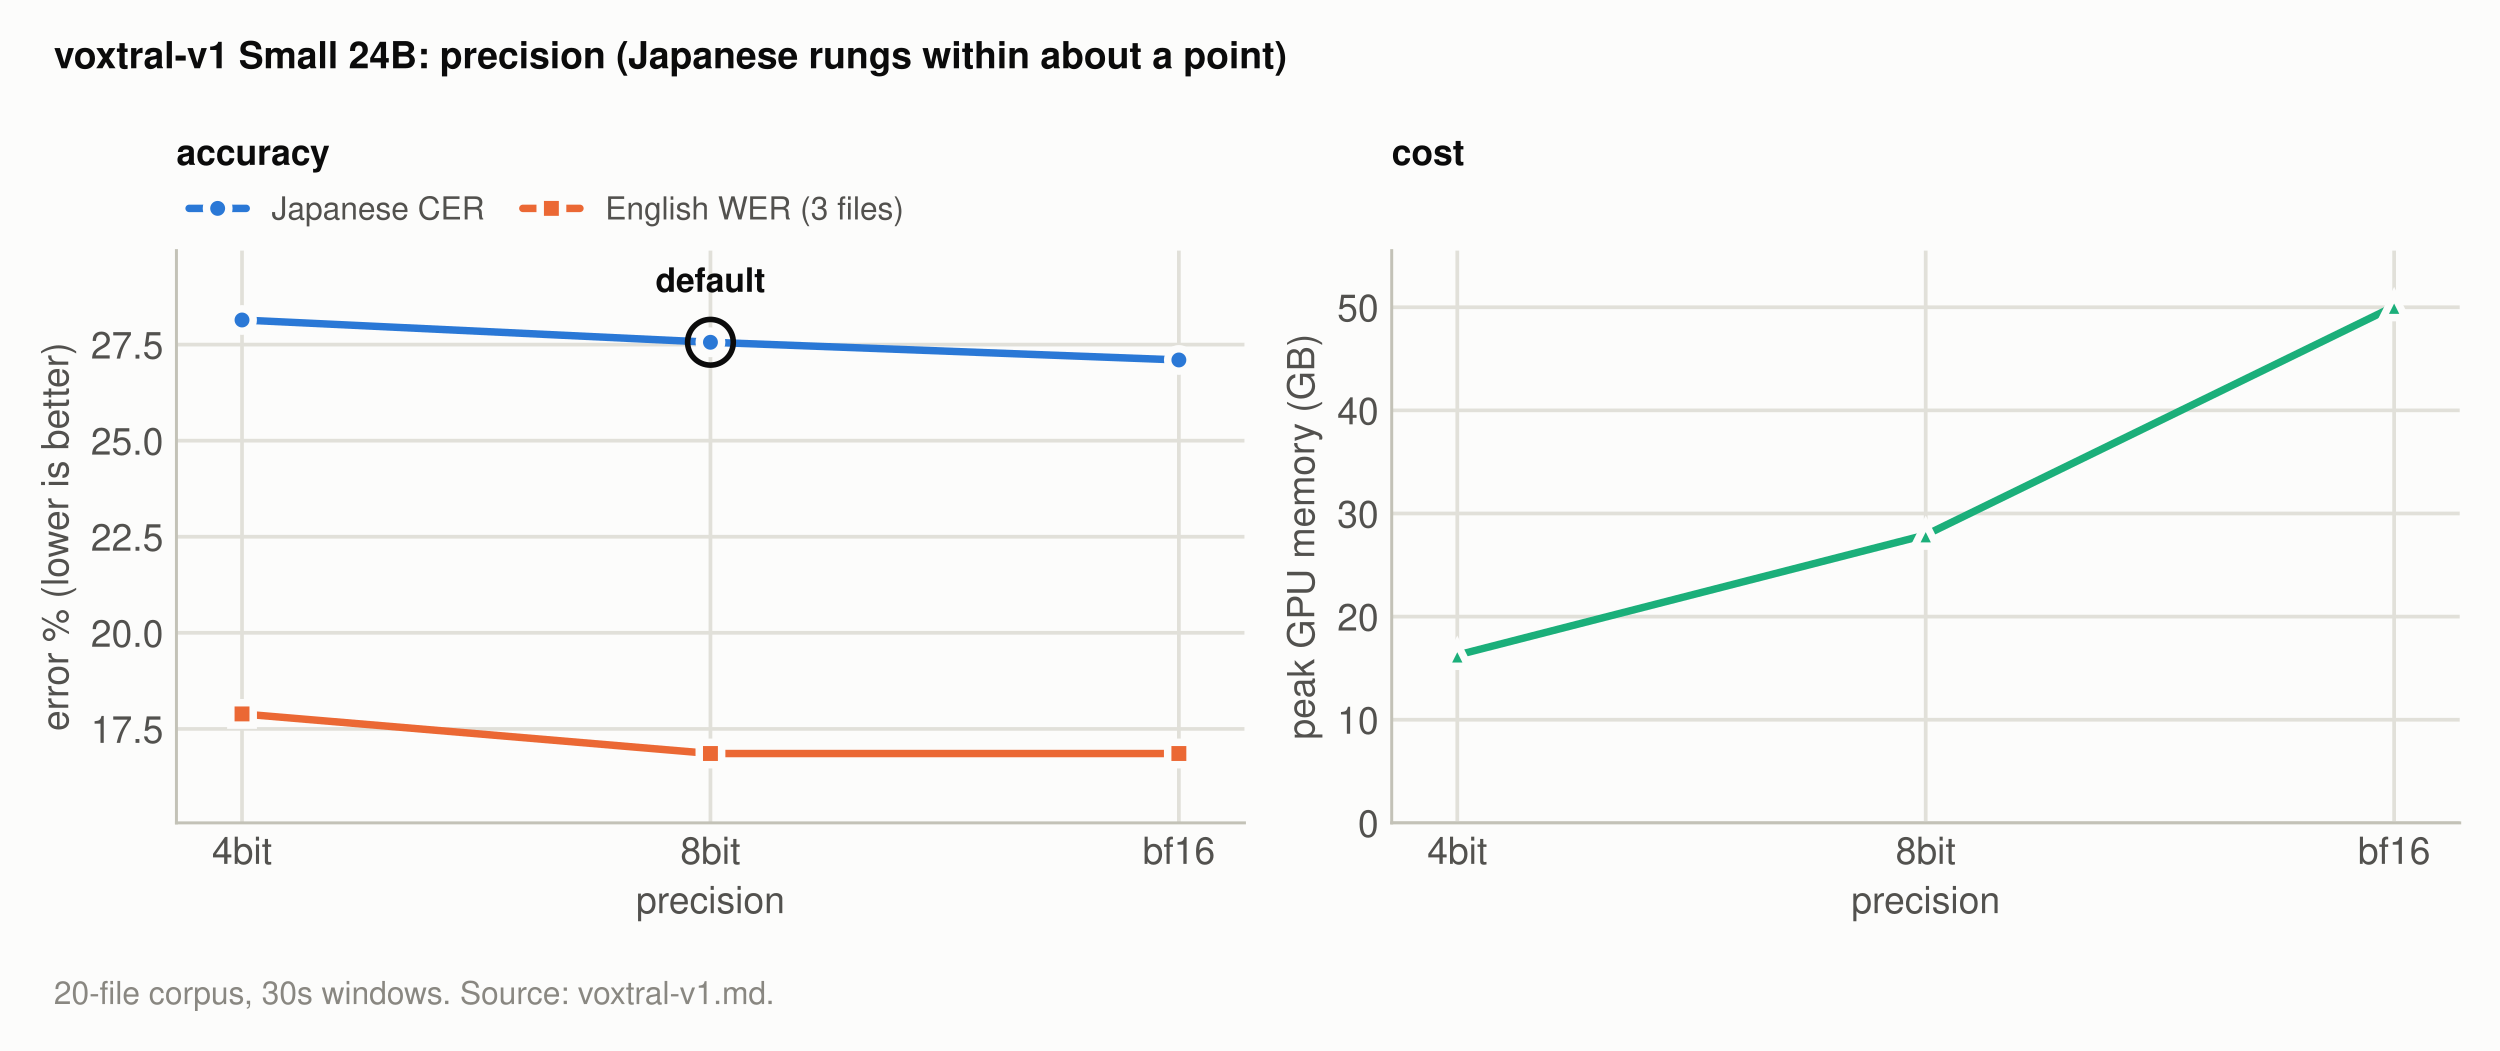
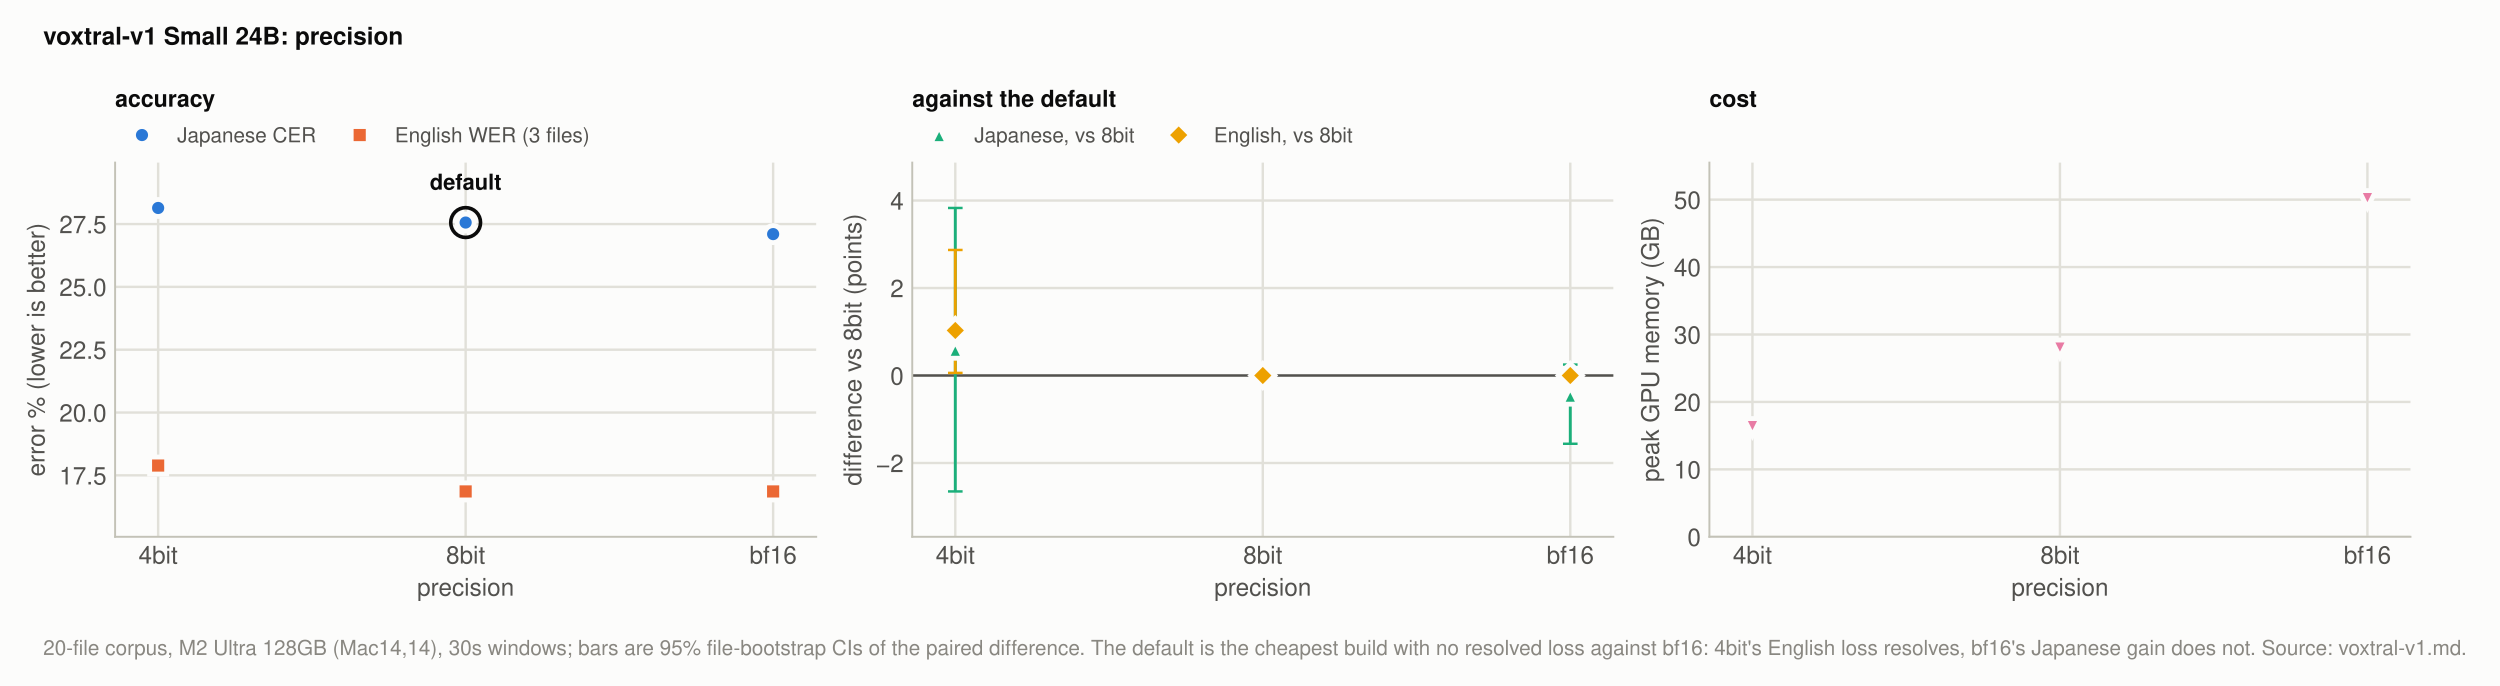
- <svg xmlns="http://www.w3.org/2000/svg" xmlns:xlink="http://www.w3.org/1999/xlink" width="670.222pt" height="281.747pt" viewBox="0 0 670.222 281.747" version="1.1">
+ <svg xmlns="http://www.w3.org/2000/svg" xmlns:xlink="http://www.w3.org/1999/xlink" width="1027.412pt" height="281.856pt" viewBox="0 0 1027.412 281.856" version="1.1">
  <defs>
    <style type="text/css">*{stroke-linejoin: round; stroke-linecap: butt}</style>
  </defs>
  <g id="figure_1">
    <g id="patch_1">
-       <path d="M 0 281.747  L 670.222 281.747  L 670.222 0  L 0 0  z " style="fill: #fcfcfb" />
+       <path d="M 0 281.856  L 1027.412 281.856  L 1027.412 0  L 0 0  z " style="fill: #fcfcfb" />
    </g>
    <g id="axes_1">
      <g id="patch_2">
-         <path d="M 47.302 220.601  L 333.622 220.601  L 333.622 67.19  L 47.302 67.19  z " style="fill: #fcfcfb" />
+         <path d="M 47.302 220.601  L 335.422 220.601  L 335.422 66.83  L 47.302 66.83  z " style="fill: #fcfcfb" />
      </g>
      <g id="matplotlib.axis_1">
        <g id="xtick_1">
          <g id="line2d_1">
-             <path d="M 64.883 220.601  L 64.883 67.19  " clip-path="url(#p76547bcfb6)" style="fill: none; stroke: #e1e0d9; stroke-linecap: round" />
+             <path d="M 64.993 220.601  L 64.993 66.83  " clip-path="url(#p11941aaa9b)" style="fill: none; stroke: #e1e0d9; stroke-linecap: round" />
          </g>
          <g id="line2d_2" />
          <g id="text_1">
-             <text style="font-size: 10px; font-family: 'Helvetica', 'Arial', 'DejaVu Sans'; text-anchor: middle; fill: #52514e" x="64.883" y="231.601" transform="rotate(-0 64.88262 231.6008)">4bit</text>
+             <text style="font-size: 10px; font-family: 'Helvetica', 'Arial', 'DejaVu Sans'; text-anchor: middle; fill: #52514e" x="64.993" y="231.601" transform="rotate(-0 64.99314 231.6008)">4bit</text>
          </g>
        </g>
        <g id="xtick_2">
          <g id="line2d_3">
-             <path d="M 190.462 220.601  L 190.462 67.19  " clip-path="url(#p76547bcfb6)" style="fill: none; stroke: #e1e0d9; stroke-linecap: round" />
+             <path d="M 191.362 220.601  L 191.362 66.83  " clip-path="url(#p11941aaa9b)" style="fill: none; stroke: #e1e0d9; stroke-linecap: round" />
          </g>
          <g id="line2d_4" />
          <g id="text_2">
-             <text style="font-size: 10px; font-family: 'Helvetica', 'Arial', 'DejaVu Sans'; text-anchor: middle; fill: #52514e" x="190.462" y="231.601" transform="rotate(-0 190.4616 231.6008)">8bit</text>
+             <text style="font-size: 10px; font-family: 'Helvetica', 'Arial', 'DejaVu Sans'; text-anchor: middle; fill: #52514e" x="191.362" y="231.601" transform="rotate(-0 191.3616 231.6008)">8bit</text>
          </g>
        </g>
        <g id="xtick_3">
          <g id="line2d_5">
-             <path d="M 316.041 220.601  L 316.041 67.19  " clip-path="url(#p76547bcfb6)" style="fill: none; stroke: #e1e0d9; stroke-linecap: round" />
+             <path d="M 317.73 220.601  L 317.73 66.83  " clip-path="url(#p11941aaa9b)" style="fill: none; stroke: #e1e0d9; stroke-linecap: round" />
          </g>
          <g id="line2d_6" />
          <g id="text_3">
-             <text style="font-size: 10px; font-family: 'Helvetica', 'Arial', 'DejaVu Sans'; text-anchor: middle; fill: #52514e" x="316.041" y="231.601" transform="rotate(-0 316.0405 231.6008)">bf16</text>
+             <text style="font-size: 10px; font-family: 'Helvetica', 'Arial', 'DejaVu Sans'; text-anchor: middle; fill: #52514e" x="317.73" y="231.601" transform="rotate(-0 317.73 231.6008)">bf16</text>
          </g>
        </g>
        <g id="text_4">
-           <text style="font-size: 10px; font-family: 'Helvetica', 'Arial', 'DejaVu Sans'; text-anchor: middle; fill: #52514e" x="190.462" y="244.8" transform="rotate(-0 190.4616 244.8)">precision</text>
+           <text style="font-size: 10px; font-family: 'Helvetica', 'Arial', 'DejaVu Sans'; text-anchor: middle; fill: #52514e" x="191.362" y="244.8" transform="rotate(-0 191.3616 244.8)">precision</text>
        </g>
      </g>
      <g id="matplotlib.axis_2">
        <g id="ytick_1">
          <g id="line2d_7">
-             <path d="M 47.302 195.411  L 333.622 195.411  " clip-path="url(#p76547bcfb6)" style="fill: none; stroke: #e1e0d9; stroke-linecap: round" />
+             <path d="M 47.302 195.352  L 335.422 195.352  " clip-path="url(#p11941aaa9b)" style="fill: none; stroke: #e1e0d9; stroke-linecap: round" />
          </g>
          <g id="line2d_8" />
          <g id="text_5">
-             <text style="font-size: 10px; font-family: 'Helvetica', 'Arial', 'DejaVu Sans'; text-anchor: end; fill: #52514e" x="43.802" y="199.161" transform="rotate(-0 43.80156 199.1615)">17.5</text>
+             <text style="font-size: 10px; font-family: 'Helvetica', 'Arial', 'DejaVu Sans'; text-anchor: end; fill: #52514e" x="43.802" y="199.102" transform="rotate(-0 43.80156 199.1024)">17.5</text>
          </g>
        </g>
        <g id="ytick_2">
          <g id="line2d_9">
-             <path d="M 47.302 169.653  L 333.622 169.653  " clip-path="url(#p76547bcfb6)" style="fill: none; stroke: #e1e0d9; stroke-linecap: round" />
+             <path d="M 47.302 169.534  L 335.422 169.534  " clip-path="url(#p11941aaa9b)" style="fill: none; stroke: #e1e0d9; stroke-linecap: round" />
          </g>
          <g id="line2d_10" />
          <g id="text_6">
-             <text style="font-size: 10px; font-family: 'Helvetica', 'Arial', 'DejaVu Sans'; text-anchor: end; fill: #52514e" x="43.802" y="173.403" transform="rotate(-0 43.80156 173.4034)">20.0</text>
+             <text style="font-size: 10px; font-family: 'Helvetica', 'Arial', 'DejaVu Sans'; text-anchor: end; fill: #52514e" x="43.802" y="173.284" transform="rotate(-0 43.80156 173.2839)">20.0</text>
          </g>
        </g>
        <g id="ytick_3">
          <g id="line2d_11">
-             <path d="M 47.302 143.895  L 333.622 143.895  " clip-path="url(#p76547bcfb6)" style="fill: none; stroke: #e1e0d9; stroke-linecap: round" />
+             <path d="M 47.302 143.715  L 335.422 143.715  " clip-path="url(#p11941aaa9b)" style="fill: none; stroke: #e1e0d9; stroke-linecap: round" />
          </g>
          <g id="line2d_12" />
          <g id="text_7">
-             <text style="font-size: 10px; font-family: 'Helvetica', 'Arial', 'DejaVu Sans'; text-anchor: end; fill: #52514e" x="43.802" y="147.645" transform="rotate(-0 43.80156 147.6454)">22.5</text>
+             <text style="font-size: 10px; font-family: 'Helvetica', 'Arial', 'DejaVu Sans'; text-anchor: end; fill: #52514e" x="43.802" y="147.465" transform="rotate(-0 43.80156 147.4654)">22.5</text>
          </g>
        </g>
        <g id="ytick_4">
          <g id="line2d_13">
-             <path d="M 47.302 118.137  L 333.622 118.137  " clip-path="url(#p76547bcfb6)" style="fill: none; stroke: #e1e0d9; stroke-linecap: round" />
+             <path d="M 47.302 117.897  L 335.422 117.897  " clip-path="url(#p11941aaa9b)" style="fill: none; stroke: #e1e0d9; stroke-linecap: round" />
          </g>
          <g id="line2d_14" />
          <g id="text_8">
-             <text style="font-size: 10px; font-family: 'Helvetica', 'Arial', 'DejaVu Sans'; text-anchor: end; fill: #52514e" x="43.802" y="121.887" transform="rotate(-0 43.80156 121.8873)">25.0</text>
+             <text style="font-size: 10px; font-family: 'Helvetica', 'Arial', 'DejaVu Sans'; text-anchor: end; fill: #52514e" x="43.802" y="121.647" transform="rotate(-0 43.80156 121.6469)">25.0</text>
          </g>
        </g>
        <g id="ytick_5">
          <g id="line2d_15">
-             <path d="M 47.302 92.379  L 333.622 92.379  " clip-path="url(#p76547bcfb6)" style="fill: none; stroke: #e1e0d9; stroke-linecap: round" />
+             <path d="M 47.302 92.078  L 335.422 92.078  " clip-path="url(#p11941aaa9b)" style="fill: none; stroke: #e1e0d9; stroke-linecap: round" />
          </g>
          <g id="line2d_16" />
          <g id="text_9">
-             <text style="font-size: 10px; font-family: 'Helvetica', 'Arial', 'DejaVu Sans'; text-anchor: end; fill: #52514e" x="43.802" y="96.129" transform="rotate(-0 43.80156 96.12931)">27.5</text>
+             <text style="font-size: 10px; font-family: 'Helvetica', 'Arial', 'DejaVu Sans'; text-anchor: end; fill: #52514e" x="43.802" y="95.828" transform="rotate(-0 43.80156 95.82842)">27.5</text>
          </g>
        </g>
        <g id="text_10">
-           <text style="font-size: 10px; font-family: 'Helvetica', 'Arial', 'DejaVu Sans'; text-anchor: middle; fill: #52514e" x="18.3" y="143.895" transform="rotate(-90 18.3 143.8954)">error % (lower is better)</text>
+           <text style="font-size: 10px; font-family: 'Helvetica', 'Arial', 'DejaVu Sans'; text-anchor: middle; fill: #52514e" x="18.3" y="143.715" transform="rotate(-90 18.3 143.7154)">error % (lower is better)</text>
        </g>
      </g>
      <g id="patch_3">
-         <path d="M 47.302 220.601  L 47.302 67.19  " style="fill: none; stroke: #c3c2b7; stroke-width: 0.8; stroke-linejoin: miter; stroke-linecap: square" />
+         <path d="M 47.302 220.601  L 47.302 66.83  " style="fill: none; stroke: #c3c2b7; stroke-width: 0.8; stroke-linejoin: miter; stroke-linecap: square" />
      </g>
      <g id="patch_4">
-         <path d="M 47.302 220.601  L 333.622 220.601  " style="fill: none; stroke: #c3c2b7; stroke-width: 0.8; stroke-linejoin: miter; stroke-linecap: square" />
+         <path d="M 47.302 220.601  L 335.422 220.601  " style="fill: none; stroke: #c3c2b7; stroke-width: 0.8; stroke-linejoin: miter; stroke-linecap: square" />
      </g>
      <g id="line2d_17">
-         <path d="M 64.883 85.785  L 190.462 91.761  L 316.041 96.501  " clip-path="url(#p76547bcfb6)" style="fill: none; stroke: #2a78d6; stroke-width: 2; stroke-linecap: round" />
-         <defs>
-           <path id="m18ba76b1aa" d="M 0 3  C 0.796 3 1.559 2.684 2.121 2.121  C 2.684 1.559 3 0.796 3 0  C 3 -0.796 2.684 -1.559 2.121 -2.121  C 1.559 -2.684 0.796 -3 0 -3  C -0.796 -3 -1.559 -2.684 -2.121 -2.121  C -2.684 -1.559 -3 -0.796 -3 0  C -3 0.796 -2.684 1.559 -2.121 2.121  C -1.559 2.684 -0.796 3 0 3  z " style="stroke: #fcfcfb; stroke-width: 2" />
-         </defs>
-         <g clip-path="url(#p76547bcfb6)">
-           <use xlink:href="#m18ba76b1aa" x="64.883" y="85.785" style="fill: #2a78d6; stroke: #fcfcfb; stroke-width: 2" />
-           <use xlink:href="#m18ba76b1aa" x="190.462" y="91.761" style="fill: #2a78d6; stroke: #fcfcfb; stroke-width: 2" />
-           <use xlink:href="#m18ba76b1aa" x="316.041" y="96.501" style="fill: #2a78d6; stroke: #fcfcfb; stroke-width: 2" />
+         <defs>
+           <path id="me25996a3b5" d="M 0 3.5  C 0.928 3.5 1.819 3.131 2.475 2.475  C 3.131 1.819 3.5 0.928 3.5 0  C 3.5 -0.928 3.131 -1.819 2.475 -2.475  C 1.819 -3.131 0.928 -3.5 0 -3.5  C -0.928 -3.5 -1.819 -3.131 -2.475 -2.475  C -3.131 -1.819 -3.5 -0.928 -3.5 0  C -3.5 0.928 -3.131 1.819 -2.475 2.475  C -1.819 3.131 -0.928 3.5 0 3.5  z " style="stroke: #fcfcfb; stroke-width: 2" />
+         </defs>
+         <g clip-path="url(#p11941aaa9b)">
+           <use xlink:href="#me25996a3b5" x="64.993" y="85.469" style="fill: #2a78d6; stroke: #fcfcfb; stroke-width: 2" />
+           <use xlink:href="#me25996a3b5" x="191.362" y="91.459" style="fill: #2a78d6; stroke: #fcfcfb; stroke-width: 2" />
+           <use xlink:href="#me25996a3b5" x="317.73" y="96.209" style="fill: #2a78d6; stroke: #fcfcfb; stroke-width: 2" />
        </g>
      </g>
      <g id="line2d_18">
-         <path d="M 64.883 191.393  L 190.462 202.006  L 316.041 202.006  " clip-path="url(#p76547bcfb6)" style="fill: none; stroke: #eb6834; stroke-width: 2; stroke-linecap: round" />
-         <defs>
-           <path id="mdab91e5291" d="M -3 3  L 3 3  L 3 -3  L -3 -3  z " style="stroke: #fcfcfb; stroke-width: 2; stroke-linejoin: miter" />
-         </defs>
-         <g clip-path="url(#p76547bcfb6)">
-           <use xlink:href="#mdab91e5291" x="64.883" y="191.393" style="fill: #eb6834; stroke: #fcfcfb; stroke-width: 2; stroke-linejoin: miter" />
-           <use xlink:href="#mdab91e5291" x="190.462" y="202.006" style="fill: #eb6834; stroke: #fcfcfb; stroke-width: 2; stroke-linejoin: miter" />
-           <use xlink:href="#mdab91e5291" x="316.041" y="202.006" style="fill: #eb6834; stroke: #fcfcfb; stroke-width: 2; stroke-linejoin: miter" />
+         <defs>
+           <path id="me554fd9b04" d="M -3.5 3.5  L 3.5 3.5  L 3.5 -3.5  L -3.5 -3.5  z " style="stroke: #fcfcfb; stroke-width: 2; stroke-linejoin: miter" />
+         </defs>
+         <g clip-path="url(#p11941aaa9b)">
+           <use xlink:href="#me554fd9b04" x="64.993" y="191.325" style="fill: #eb6834; stroke: #fcfcfb; stroke-width: 2; stroke-linejoin: miter" />
+           <use xlink:href="#me554fd9b04" x="191.362" y="201.962" style="fill: #eb6834; stroke: #fcfcfb; stroke-width: 2; stroke-linejoin: miter" />
+           <use xlink:href="#me554fd9b04" x="317.73" y="201.962" style="fill: #eb6834; stroke: #fcfcfb; stroke-width: 2; stroke-linejoin: miter" />
        </g>
      </g>
      <g id="text_11">
-         <text style="font-weight: 700; font-size: 9px; font-family: 'Helvetica', 'Arial', 'DejaVu Sans'; text-anchor: middle; fill: #0b0b0b" x="190.462" y="78.232" transform="rotate(-0 190.4616 78.23181)">default</text>
+         <text style="font-weight: 700; font-size: 9px; font-family: 'Helvetica', 'Arial', 'DejaVu Sans'; text-anchor: middle; fill: #0b0b0b" x="191.362" y="77.929" transform="rotate(-0 191.3616 77.92947)">default</text>
      </g>
      <g id="text_12">
-         <text style="font-weight: 700; font-size: 9.5px; font-family: 'Helvetica', 'Arial', 'DejaVu Sans'; text-anchor: start; fill: #0b0b0b" x="47.302" y="44.19" transform="rotate(-0 47.30156 44.19)">accuracy</text>
+         <text style="font-weight: 700; font-size: 9.5px; font-family: 'Helvetica', 'Arial', 'DejaVu Sans'; text-anchor: start; fill: #0b0b0b" x="47.302" y="43.83" transform="rotate(-0 47.30156 43.83)">accuracy</text>
      </g>
      <g id="PathCollection_1">
-         <path d="M 190.462 97.885  C 192.086 97.885 193.643 97.24 194.792 96.091  C 195.94 94.943 196.585 93.385 196.585 91.761  C 196.585 90.137 195.94 88.579 194.792 87.431  C 193.643 86.283 192.086 85.637 190.462 85.637  C 188.838 85.637 187.28 86.283 186.131 87.431  C 184.983 88.579 184.338 90.137 184.338 91.761  C 184.338 93.385 184.983 94.943 186.131 96.091  C 187.28 97.24 188.838 97.885 190.462 97.885  L 190.462 97.885  z " clip-path="url(#p76547bcfb6)" style="fill: none; stroke: #0b0b0b; stroke-width: 1.5" />
+         <path d="M 191.362 97.582  C 192.986 97.582 194.543 96.937 195.692 95.789  C 196.84 94.641 197.485 93.083 197.485 91.459  C 197.485 89.835 196.84 88.277 195.692 87.129  C 194.543 85.98 192.986 85.335 191.362 85.335  C 189.738 85.335 188.18 85.98 187.031 87.129  C 185.883 88.277 185.238 89.835 185.238 91.459  C 185.238 93.083 185.883 94.641 187.031 95.789  C 188.18 96.937 189.738 97.582 191.362 97.582  L 191.362 97.582  z " clip-path="url(#p11941aaa9b)" style="fill: none; stroke: #0b0b0b; stroke-width: 1.5" />
      </g>
      <g id="legend_1">
        <g id="line2d_19">
-           <path d="M 50.702 55.866  L 58.352 55.866  L 66.002 55.866  " style="fill: none; stroke: #2a78d6; stroke-width: 2; stroke-linecap: round" />
          <g>
-             <use xlink:href="#m18ba76b1aa" x="58.352" y="55.866" style="fill: #2a78d6; stroke: #fcfcfb; stroke-width: 2" />
+             <use xlink:href="#me25996a3b5" x="58.352" y="55.499" style="fill: #2a78d6; stroke: #fcfcfb; stroke-width: 2" />
          </g>
        </g>
        <g id="text_13">
-           <text style="font-size: 8.5px; font-family: 'Helvetica', 'Arial', 'DejaVu Sans'; text-anchor: start; fill: #52514e" x="72.802" y="58.841" transform="rotate(-0 72.80156 58.84116)">Japanese CER</text>
+           <text style="font-size: 8.5px; font-family: 'Helvetica', 'Arial', 'DejaVu Sans'; text-anchor: start; fill: #52514e" x="72.802" y="58.474" transform="rotate(-0 72.80156 58.47396)">Japanese CER</text>
        </g>
        <g id="line2d_20">
-           <path d="M 140.171 55.866  L 147.821 55.866  L 155.471 55.866  " style="fill: none; stroke: #eb6834; stroke-width: 2; stroke-linecap: round" />
          <g>
-             <use xlink:href="#mdab91e5291" x="147.821" y="55.866" style="fill: #eb6834; stroke: #fcfcfb; stroke-width: 2; stroke-linejoin: miter" />
+             <use xlink:href="#me554fd9b04" x="147.821" y="55.499" style="fill: #eb6834; stroke: #fcfcfb; stroke-width: 2; stroke-linejoin: miter" />
          </g>
        </g>
        <g id="text_14">
-           <text style="font-size: 8.5px; font-family: 'Helvetica', 'Arial', 'DejaVu Sans'; text-anchor: start; fill: #52514e" x="162.271" y="58.841" transform="rotate(-0 162.2707 58.84116)">English WER (3 files)</text>
+           <text style="font-size: 8.5px; font-family: 'Helvetica', 'Arial', 'DejaVu Sans'; text-anchor: start; fill: #52514e" x="162.271" y="58.474" transform="rotate(-0 162.2707 58.47396)">English WER (3 files)</text>
        </g>
      </g>
    </g>
    <g id="axes_2">
      <g id="patch_5">
-         <path d="M 373.102 220.601  L 659.422 220.601  L 659.422 67.19  L 373.102 67.19  z " style="fill: #fcfcfb" />
+         <path d="M 374.902 220.601  L 663.022 220.601  L 663.022 66.83  L 374.902 66.83  z " style="fill: #fcfcfb" />
      </g>
      <g id="matplotlib.axis_3">
        <g id="xtick_4">
          <g id="line2d_21">
-             <path d="M 390.683 220.601  L 390.683 67.19  " clip-path="url(#p99a848b1d7)" style="fill: none; stroke: #e1e0d9; stroke-linecap: round" />
+             <path d="M 392.593 220.601  L 392.593 66.83  " clip-path="url(#p0192451e04)" style="fill: none; stroke: #e1e0d9; stroke-linecap: round" />
          </g>
          <g id="line2d_22" />
          <g id="text_15">
-             <text style="font-size: 10px; font-family: 'Helvetica', 'Arial', 'DejaVu Sans'; text-anchor: middle; fill: #52514e" x="390.683" y="231.601" transform="rotate(-0 390.6826 231.6008)">4bit</text>
+             <text style="font-size: 10px; font-family: 'Helvetica', 'Arial', 'DejaVu Sans'; text-anchor: middle; fill: #52514e" x="392.593" y="231.601" transform="rotate(-0 392.5931 231.6008)">4bit</text>
          </g>
        </g>
        <g id="xtick_5">
          <g id="line2d_23">
-             <path d="M 516.262 220.601  L 516.262 67.19  " clip-path="url(#p99a848b1d7)" style="fill: none; stroke: #e1e0d9; stroke-linecap: round" />
+             <path d="M 518.962 220.601  L 518.962 66.83  " clip-path="url(#p0192451e04)" style="fill: none; stroke: #e1e0d9; stroke-linecap: round" />
          </g>
          <g id="line2d_24" />
          <g id="text_16">
-             <text style="font-size: 10px; font-family: 'Helvetica', 'Arial', 'DejaVu Sans'; text-anchor: middle; fill: #52514e" x="516.262" y="231.601" transform="rotate(-0 516.2616 231.6008)">8bit</text>
+             <text style="font-size: 10px; font-family: 'Helvetica', 'Arial', 'DejaVu Sans'; text-anchor: middle; fill: #52514e" x="518.962" y="231.601" transform="rotate(-0 518.9616 231.6008)">8bit</text>
          </g>
        </g>
        <g id="xtick_6">
          <g id="line2d_25">
-             <path d="M 641.841 220.601  L 641.841 67.19  " clip-path="url(#p99a848b1d7)" style="fill: none; stroke: #e1e0d9; stroke-linecap: round" />
+             <path d="M 645.33 220.601  L 645.33 66.83  " clip-path="url(#p0192451e04)" style="fill: none; stroke: #e1e0d9; stroke-linecap: round" />
          </g>
          <g id="line2d_26" />
          <g id="text_17">
-             <text style="font-size: 10px; font-family: 'Helvetica', 'Arial', 'DejaVu Sans'; text-anchor: middle; fill: #52514e" x="641.841" y="231.601" transform="rotate(-0 641.8405 231.6008)">bf16</text>
+             <text style="font-size: 10px; font-family: 'Helvetica', 'Arial', 'DejaVu Sans'; text-anchor: middle; fill: #52514e" x="645.33" y="231.601" transform="rotate(-0 645.33 231.6008)">bf16</text>
          </g>
        </g>
        <g id="text_18">
-           <text style="font-size: 10px; font-family: 'Helvetica', 'Arial', 'DejaVu Sans'; text-anchor: middle; fill: #52514e" x="516.262" y="244.8" transform="rotate(-0 516.2616 244.8)">precision</text>
+           <text style="font-size: 10px; font-family: 'Helvetica', 'Arial', 'DejaVu Sans'; text-anchor: middle; fill: #52514e" x="518.962" y="244.8" transform="rotate(-0 518.9616 244.8)">precision</text>
        </g>
      </g>
      <g id="matplotlib.axis_4">
        <g id="ytick_6">
          <g id="line2d_27">
-             <path d="M 373.102 220.601  L 659.422 220.601  " clip-path="url(#p99a848b1d7)" style="fill: none; stroke: #e1e0d9; stroke-linecap: round" />
+             <path d="M 374.902 190.277  L 663.022 190.277  " clip-path="url(#p0192451e04)" style="fill: none; stroke: #e1e0d9; stroke-linecap: round" />
          </g>
          <g id="line2d_28" />
          <g id="text_19">
-             <text style="font-size: 10px; font-family: 'Helvetica', 'Arial', 'DejaVu Sans'; text-anchor: end; fill: #52514e" x="369.602" y="224.351" transform="rotate(-0 369.6016 224.3508)">0</text>
+             <text style="font-size: 10px; font-family: 'Helvetica', 'Arial', 'DejaVu Sans'; text-anchor: end; fill: #52514e" x="371.402" y="194.027" transform="rotate(-0 371.4016 194.0266)">−2</text>
          </g>
        </g>
        <g id="ytick_7">
          <g id="line2d_29">
-             <path d="M 373.102 192.954  L 659.422 192.954  " clip-path="url(#p99a848b1d7)" style="fill: none; stroke: #e1e0d9; stroke-linecap: round" />
+             <path d="M 374.902 154.322  L 663.022 154.322  " clip-path="url(#p0192451e04)" style="fill: none; stroke: #e1e0d9; stroke-linecap: round" />
          </g>
          <g id="line2d_30" />
          <g id="text_20">
-             <text style="font-size: 10px; font-family: 'Helvetica', 'Arial', 'DejaVu Sans'; text-anchor: end; fill: #52514e" x="369.602" y="196.704" transform="rotate(-0 369.6016 196.704)">10</text>
+             <text style="font-size: 10px; font-family: 'Helvetica', 'Arial', 'DejaVu Sans'; text-anchor: end; fill: #52514e" x="371.402" y="158.072" transform="rotate(-0 371.4016 158.072)">0</text>
          </g>
        </g>
        <g id="ytick_8">
          <g id="line2d_31">
-             <path d="M 373.102 165.307  L 659.422 165.307  " clip-path="url(#p99a848b1d7)" style="fill: none; stroke: #e1e0d9; stroke-linecap: round" />
+             <path d="M 374.902 118.367  L 663.022 118.367  " clip-path="url(#p0192451e04)" style="fill: none; stroke: #e1e0d9; stroke-linecap: round" />
          </g>
          <g id="line2d_32" />
          <g id="text_21">
-             <text style="font-size: 10px; font-family: 'Helvetica', 'Arial', 'DejaVu Sans'; text-anchor: end; fill: #52514e" x="369.602" y="169.057" transform="rotate(-0 369.6016 169.0573)">20</text>
+             <text style="font-size: 10px; font-family: 'Helvetica', 'Arial', 'DejaVu Sans'; text-anchor: end; fill: #52514e" x="371.402" y="122.117" transform="rotate(-0 371.4016 122.1174)">2</text>
          </g>
        </g>
        <g id="ytick_9">
          <g id="line2d_33">
-             <path d="M 373.102 137.66  L 659.422 137.66  " clip-path="url(#p99a848b1d7)" style="fill: none; stroke: #e1e0d9; stroke-linecap: round" />
+             <path d="M 374.902 82.413  L 663.022 82.413  " clip-path="url(#p0192451e04)" style="fill: none; stroke: #e1e0d9; stroke-linecap: round" />
          </g>
          <g id="line2d_34" />
          <g id="text_22">
-             <text style="font-size: 10px; font-family: 'Helvetica', 'Arial', 'DejaVu Sans'; text-anchor: end; fill: #52514e" x="369.602" y="141.41" transform="rotate(-0 369.6016 141.4105)">30</text>
-           </g>
-         </g>
+             <text style="font-size: 10px; font-family: 'Helvetica', 'Arial', 'DejaVu Sans'; text-anchor: end; fill: #52514e" x="371.402" y="86.163" transform="rotate(-0 371.4016 86.16274)">4</text>
+           </g>
+         </g>
+         <g id="text_23">
+           <text style="font-size: 10px; font-family: 'Helvetica', 'Arial', 'DejaVu Sans'; text-anchor: middle; fill: #52514e" x="353.916" y="143.715" transform="rotate(-90 353.9156 143.7154)">difference vs 8bit (points)</text>
+         </g>
+       </g>
+       <g id="line2d_35">
+         <path d="M 374.902 154.322  L 663.022 154.322  " clip-path="url(#p0192451e04)" style="fill: none; stroke: #52514e; stroke-linecap: round" />
+       </g>
+       <g id="LineCollection_1">
+         <path d="M 392.593 201.962  L 392.593 85.469  " clip-path="url(#p0192451e04)" style="fill: none; stroke: #1baf7a; stroke-width: 1.2" />
+         <path d="M 645.33 182.367  L 645.33 149.828  " clip-path="url(#p0192451e04)" style="fill: none; stroke: #1baf7a; stroke-width: 1.2" />
+       </g>
+       <g id="line2d_36">
+         <defs>
+           <path id="m8c97f574ae" d="M 3 0  L -3 -0  " style="stroke: #1baf7a" />
+         </defs>
+         <g clip-path="url(#p0192451e04)">
+           <use xlink:href="#m8c97f574ae" x="392.593" y="201.962" style="fill: #1f77b4; stroke: #1baf7a" />
+           <use xlink:href="#m8c97f574ae" x="645.33" y="182.367" style="fill: #1f77b4; stroke: #1baf7a" />
+         </g>
+       </g>
+       <g id="line2d_37">
+         <g clip-path="url(#p0192451e04)">
+           <use xlink:href="#m8c97f574ae" x="392.593" y="85.469" style="fill: #1f77b4; stroke: #1baf7a" />
+           <use xlink:href="#m8c97f574ae" x="645.33" y="149.828" style="fill: #1f77b4; stroke: #1baf7a" />
+         </g>
+       </g>
+       <g id="LineCollection_2">
+         <path d="M 392.593 153.243  L 392.593 102.727  " clip-path="url(#p0192451e04)" style="fill: none; stroke: #eda100; stroke-width: 1.2" />
+       </g>
+       <g id="line2d_38">
+         <defs>
+           <path id="m1f4797c52c" d="M 3 0  L -3 -0  " style="stroke: #eda100" />
+         </defs>
+         <g clip-path="url(#p0192451e04)">
+           <use xlink:href="#m1f4797c52c" x="392.593" y="153.243" style="fill: #1f77b4; stroke: #eda100" />
+         </g>
+       </g>
+       <g id="line2d_39">
+         <g clip-path="url(#p0192451e04)">
+           <use xlink:href="#m1f4797c52c" x="392.593" y="102.727" style="fill: #1f77b4; stroke: #eda100" />
+         </g>
+       </g>
+       <g id="patch_6">
+         <path d="M 374.902 220.601  L 374.902 66.83  " style="fill: none; stroke: #c3c2b7; stroke-width: 0.8; stroke-linejoin: miter; stroke-linecap: square" />
+       </g>
+       <g id="patch_7">
+         <path d="M 374.902 220.601  L 663.022 220.601  " style="fill: none; stroke: #c3c2b7; stroke-width: 0.8; stroke-linejoin: miter; stroke-linecap: square" />
+       </g>
+       <g id="line2d_40">
+         <defs>
+           <path id="m3b461f86ee" d="M 0 -3.5  L -3.5 3.5  L 3.5 3.5  z " style="stroke: #fcfcfb; stroke-width: 2; stroke-linejoin: miter" />
+         </defs>
+         <g clip-path="url(#p0192451e04)">
+           <use xlink:href="#m3b461f86ee" x="392.593" y="143.715" style="fill: #1baf7a; stroke: #fcfcfb; stroke-width: 2; stroke-linejoin: miter" />
+           <use xlink:href="#m3b461f86ee" x="518.962" y="154.322" style="fill: #1baf7a; stroke: #fcfcfb; stroke-width: 2; stroke-linejoin: miter" />
+           <use xlink:href="#m3b461f86ee" x="645.33" y="162.592" style="fill: #1baf7a; stroke: #fcfcfb; stroke-width: 2; stroke-linejoin: miter" />
+         </g>
+       </g>
+       <g id="line2d_41">
+         <defs>
+           <path id="md5135eac23" d="M -0 4.95  L 4.95 0  L 0 -4.95  L -4.95 -0  z " style="stroke: #fcfcfb; stroke-width: 2; stroke-linejoin: miter" />
+         </defs>
+         <g clip-path="url(#p0192451e04)">
+           <use xlink:href="#md5135eac23" x="392.593" y="135.805" style="fill: #eda100; stroke: #fcfcfb; stroke-width: 2; stroke-linejoin: miter" />
+           <use xlink:href="#md5135eac23" x="518.962" y="154.322" style="fill: #eda100; stroke: #fcfcfb; stroke-width: 2; stroke-linejoin: miter" />
+           <use xlink:href="#md5135eac23" x="645.33" y="154.322" style="fill: #eda100; stroke: #fcfcfb; stroke-width: 2; stroke-linejoin: miter" />
+         </g>
+       </g>
+       <g id="text_24">
+         <text style="font-weight: 700; font-size: 9.5px; font-family: 'Helvetica', 'Arial', 'DejaVu Sans'; text-anchor: start; fill: #0b0b0b" x="374.902" y="43.83" transform="rotate(-0 374.9016 43.83)">against the default</text>
+       </g>
+       <g id="legend_2">
+         <g id="line2d_42">
+           <g>
+             <use xlink:href="#m3b461f86ee" x="385.952" y="55.499" style="fill: #1baf7a; stroke: #fcfcfb; stroke-width: 2; stroke-linejoin: miter" />
+           </g>
+         </g>
+         <g id="text_25">
+           <text style="font-size: 8.5px; font-family: 'Helvetica', 'Arial', 'DejaVu Sans'; text-anchor: start; fill: #52514e" x="400.402" y="58.474" transform="rotate(-0 400.4016 58.47396)">Japanese, vs 8bit</text>
+         </g>
+         <g id="line2d_43">
+           <g>
+             <use xlink:href="#md5135eac23" x="484.4" y="55.499" style="fill: #eda100; stroke: #fcfcfb; stroke-width: 2; stroke-linejoin: miter" />
+           </g>
+         </g>
+         <g id="text_26">
+           <text style="font-size: 8.5px; font-family: 'Helvetica', 'Arial', 'DejaVu Sans'; text-anchor: start; fill: #52514e" x="498.85" y="58.474" transform="rotate(-0 498.8502 58.47396)">English, vs 8bit</text>
+         </g>
+       </g>
+     </g>
+     <g id="axes_3">
+       <g id="patch_8">
+         <path d="M 702.502 220.601  L 990.622 220.601  L 990.622 66.83  L 702.502 66.83  z " style="fill: #fcfcfb" />
+       </g>
+       <g id="matplotlib.axis_5">
+         <g id="xtick_7">
+           <g id="line2d_44">
+             <path d="M 720.193 220.601  L 720.193 66.83  " clip-path="url(#pae8f8b31d2)" style="fill: none; stroke: #e1e0d9; stroke-linecap: round" />
+           </g>
+           <g id="line2d_45" />
+           <g id="text_27">
+             <text style="font-size: 10px; font-family: 'Helvetica', 'Arial', 'DejaVu Sans'; text-anchor: middle; fill: #52514e" x="720.193" y="231.601" transform="rotate(-0 720.1931 231.6008)">4bit</text>
+           </g>
+         </g>
+         <g id="xtick_8">
+           <g id="line2d_46">
+             <path d="M 846.562 220.601  L 846.562 66.83  " clip-path="url(#pae8f8b31d2)" style="fill: none; stroke: #e1e0d9; stroke-linecap: round" />
+           </g>
+           <g id="line2d_47" />
+           <g id="text_28">
+             <text style="font-size: 10px; font-family: 'Helvetica', 'Arial', 'DejaVu Sans'; text-anchor: middle; fill: #52514e" x="846.562" y="231.601" transform="rotate(-0 846.5616 231.6008)">8bit</text>
+           </g>
+         </g>
+         <g id="xtick_9">
+           <g id="line2d_48">
+             <path d="M 972.93 220.601  L 972.93 66.83  " clip-path="url(#pae8f8b31d2)" style="fill: none; stroke: #e1e0d9; stroke-linecap: round" />
+           </g>
+           <g id="line2d_49" />
+           <g id="text_29">
+             <text style="font-size: 10px; font-family: 'Helvetica', 'Arial', 'DejaVu Sans'; text-anchor: middle; fill: #52514e" x="972.93" y="231.601" transform="rotate(-0 972.93 231.6008)">bf16</text>
+           </g>
+         </g>
+         <g id="text_30">
+           <text style="font-size: 10px; font-family: 'Helvetica', 'Arial', 'DejaVu Sans'; text-anchor: middle; fill: #52514e" x="846.562" y="244.8" transform="rotate(-0 846.5616 244.8)">precision</text>
+         </g>
+       </g>
+       <g id="matplotlib.axis_6">
        <g id="ytick_10">
-           <g id="line2d_35">
-             <path d="M 373.102 110.014  L 659.422 110.014  " clip-path="url(#p99a848b1d7)" style="fill: none; stroke: #e1e0d9; stroke-linecap: round" />
-           </g>
-           <g id="line2d_36" />
-           <g id="text_23">
-             <text style="font-size: 10px; font-family: 'Helvetica', 'Arial', 'DejaVu Sans'; text-anchor: end; fill: #52514e" x="369.602" y="113.764" transform="rotate(-0 369.6016 113.7637)">40</text>
+           <g id="line2d_50">
+             <path d="M 702.502 220.601  L 990.622 220.601  " clip-path="url(#pae8f8b31d2)" style="fill: none; stroke: #e1e0d9; stroke-linecap: round" />
+           </g>
+           <g id="line2d_51" />
+           <g id="text_31">
+             <text style="font-size: 10px; font-family: 'Helvetica', 'Arial', 'DejaVu Sans'; text-anchor: end; fill: #52514e" x="699.002" y="224.351" transform="rotate(-0 699.0016 224.3508)">0</text>
          </g>
        </g>
        <g id="ytick_11">
-           <g id="line2d_37">
-             <path d="M 373.102 82.367  L 659.422 82.367  " clip-path="url(#p99a848b1d7)" style="fill: none; stroke: #e1e0d9; stroke-linecap: round" />
-           </g>
-           <g id="line2d_38" />
-           <g id="text_24">
-             <text style="font-size: 10px; font-family: 'Helvetica', 'Arial', 'DejaVu Sans'; text-anchor: end; fill: #52514e" x="369.602" y="86.117" transform="rotate(-0 369.6016 86.11697)">50</text>
-           </g>
-         </g>
-         <g id="text_25">
-           <text style="font-size: 10px; font-family: 'Helvetica', 'Arial', 'DejaVu Sans'; text-anchor: middle; fill: #52514e" x="352.336" y="143.895" transform="rotate(-90 352.3359 143.8954)">peak GPU memory (GB)</text>
-         </g>
-       </g>
-       <g id="patch_6">
-         <path d="M 373.102 220.601  L 373.102 67.19  " style="fill: none; stroke: #c3c2b7; stroke-width: 0.8; stroke-linejoin: miter; stroke-linecap: square" />
-       </g>
-       <g id="patch_7">
-         <path d="M 373.102 220.601  L 659.422 220.601  " style="fill: none; stroke: #c3c2b7; stroke-width: 0.8; stroke-linejoin: miter; stroke-linecap: square" />
-       </g>
-       <g id="line2d_39">
-         <path d="M 390.683 175.619  L 516.262 143.411  L 641.841 82.146  " clip-path="url(#p99a848b1d7)" style="fill: none; stroke: #1baf7a; stroke-width: 2; stroke-linecap: round" />
-         <defs>
-           <path id="m42ebf5ecd0" d="M 0 -3  L -3 3  L 3 3  z " style="stroke: #fcfcfb; stroke-width: 2; stroke-linejoin: miter" />
-         </defs>
-         <g clip-path="url(#p99a848b1d7)">
-           <use xlink:href="#m42ebf5ecd0" x="390.683" y="175.619" style="fill: #1baf7a; stroke: #fcfcfb; stroke-width: 2; stroke-linejoin: miter" />
-           <use xlink:href="#m42ebf5ecd0" x="516.262" y="143.411" style="fill: #1baf7a; stroke: #fcfcfb; stroke-width: 2; stroke-linejoin: miter" />
-           <use xlink:href="#m42ebf5ecd0" x="641.841" y="82.146" style="fill: #1baf7a; stroke: #fcfcfb; stroke-width: 2; stroke-linejoin: miter" />
-         </g>
-       </g>
-       <g id="text_26">
-         <text style="font-weight: 700; font-size: 9.5px; font-family: 'Helvetica', 'Arial', 'DejaVu Sans'; text-anchor: start; fill: #0b0b0b" x="373.102" y="44.19" transform="rotate(-0 373.1016 44.19)">cost</text>
-       </g>
-     </g>
-     <g id="text_27">
-       <text style="font-weight: 700; font-size: 10px; font-family: 'Helvetica', 'Arial', 'DejaVu Sans'; text-anchor: start; fill: #0b0b0b" x="14.446" y="18.3" transform="rotate(-0 14.44556 18.3)">voxtral-v1 Small 24B: precision (Japanese rungs within about a point)</text>
-     </g>
-     <g id="text_28">
-       <text style="font-size: 8.5px; font-family: 'Helvetica', 'Arial', 'DejaVu Sans'; text-anchor: start; fill: #898781" x="14.446" y="269.175" transform="rotate(-0 14.44556 269.175)">20-file corpus, 30s windows. Source: voxtral-v1.md.</text>
+           <g id="line2d_52">
+             <path d="M 702.502 192.889  L 990.622 192.889  " clip-path="url(#pae8f8b31d2)" style="fill: none; stroke: #e1e0d9; stroke-linecap: round" />
+           </g>
+           <g id="line2d_53" />
+           <g id="text_32">
+             <text style="font-size: 10px; font-family: 'Helvetica', 'Arial', 'DejaVu Sans'; text-anchor: end; fill: #52514e" x="699.002" y="196.639" transform="rotate(-0 699.0016 196.6391)">10</text>
+           </g>
+         </g>
+         <g id="ytick_12">
+           <g id="line2d_54">
+             <path d="M 702.502 165.178  L 990.622 165.178  " clip-path="url(#pae8f8b31d2)" style="fill: none; stroke: #e1e0d9; stroke-linecap: round" />
+           </g>
+           <g id="line2d_55" />
+           <g id="text_33">
+             <text style="font-size: 10px; font-family: 'Helvetica', 'Arial', 'DejaVu Sans'; text-anchor: end; fill: #52514e" x="699.002" y="168.928" transform="rotate(-0 699.0016 168.9275)">20</text>
+           </g>
+         </g>
+         <g id="ytick_13">
+           <g id="line2d_56">
+             <path d="M 702.502 137.466  L 990.622 137.466  " clip-path="url(#pae8f8b31d2)" style="fill: none; stroke: #e1e0d9; stroke-linecap: round" />
+           </g>
+           <g id="line2d_57" />
+           <g id="text_34">
+             <text style="font-size: 10px; font-family: 'Helvetica', 'Arial', 'DejaVu Sans'; text-anchor: end; fill: #52514e" x="699.002" y="141.216" transform="rotate(-0 699.0016 141.2159)">30</text>
+           </g>
+         </g>
+         <g id="ytick_14">
+           <g id="line2d_58">
+             <path d="M 702.502 109.754  L 990.622 109.754  " clip-path="url(#pae8f8b31d2)" style="fill: none; stroke: #e1e0d9; stroke-linecap: round" />
+           </g>
+           <g id="line2d_59" />
+           <g id="text_35">
+             <text style="font-size: 10px; font-family: 'Helvetica', 'Arial', 'DejaVu Sans'; text-anchor: end; fill: #52514e" x="699.002" y="113.504" transform="rotate(-0 699.0016 113.5042)">40</text>
+           </g>
+         </g>
+         <g id="ytick_15">
+           <g id="line2d_60">
+             <path d="M 702.502 82.043  L 990.622 82.043  " clip-path="url(#pae8f8b31d2)" style="fill: none; stroke: #e1e0d9; stroke-linecap: round" />
+           </g>
+           <g id="line2d_61" />
+           <g id="text_36">
+             <text style="font-size: 10px; font-family: 'Helvetica', 'Arial', 'DejaVu Sans'; text-anchor: end; fill: #52514e" x="699.002" y="85.793" transform="rotate(-0 699.0016 85.79258)">50</text>
+           </g>
+         </g>
+         <g id="text_37">
+           <text style="font-size: 10px; font-family: 'Helvetica', 'Arial', 'DejaVu Sans'; text-anchor: middle; fill: #52514e" x="681.736" y="143.715" transform="rotate(-90 681.7359 143.7154)">peak GPU memory (GB)</text>
+         </g>
+       </g>
+       <g id="patch_9">
+         <path d="M 702.502 220.601  L 702.502 66.83  " style="fill: none; stroke: #c3c2b7; stroke-width: 0.8; stroke-linejoin: miter; stroke-linecap: square" />
+       </g>
+       <g id="patch_10">
+         <path d="M 702.502 220.601  L 990.622 220.601  " style="fill: none; stroke: #c3c2b7; stroke-width: 0.8; stroke-linejoin: miter; stroke-linecap: square" />
+       </g>
+       <g id="line2d_62">
+         <defs>
+           <path id="m5296a1df93" d="M -0 3.5  L 3.5 -3.5  L -3.5 -3.5  z " style="stroke: #fcfcfb; stroke-width: 2; stroke-linejoin: miter" />
+         </defs>
+         <g clip-path="url(#pae8f8b31d2)">
+           <use xlink:href="#m5296a1df93" x="720.193" y="175.514" style="fill: #e87ba4; stroke: #fcfcfb; stroke-width: 2; stroke-linejoin: miter" />
+           <use xlink:href="#m5296a1df93" x="846.562" y="143.23" style="fill: #e87ba4; stroke: #fcfcfb; stroke-width: 2; stroke-linejoin: miter" />
+           <use xlink:href="#m5296a1df93" x="972.93" y="81.821" style="fill: #e87ba4; stroke: #fcfcfb; stroke-width: 2; stroke-linejoin: miter" />
+         </g>
+       </g>
+       <g id="text_38">
+         <text style="font-weight: 700; font-size: 9.5px; font-family: 'Helvetica', 'Arial', 'DejaVu Sans'; text-anchor: start; fill: #0b0b0b" x="702.502" y="43.83" transform="rotate(-0 702.5016 43.83)">cost</text>
+       </g>
+     </g>
+     <g id="text_39">
+       <text style="font-weight: 700; font-size: 10px; font-family: 'Helvetica', 'Arial', 'DejaVu Sans'; text-anchor: start; fill: #0b0b0b" x="17.758" y="18.3" transform="rotate(-0 17.75756 18.3)">voxtral-v1 Small 24B: precision</text>
+     </g>
+     <g id="text_40">
+       <text style="font-size: 8.5px; font-family: 'Helvetica', 'Arial', 'DejaVu Sans'; text-anchor: start; fill: #898781" x="17.758" y="269.175" transform="rotate(-0 17.75756 269.175)">20-file corpus, M2 Ultra 128GB (Mac14,14), 30s windows; bars are 95% file-bootstrap CIs of the paired difference. The default is the cheapest build with no resolved loss against bf16: 4bit's English loss resolves, bf16's Japanese gain does not. Source: voxtral-v1.md.</text>
    </g>
  </g>
  <defs>
-     <clipPath id="p76547bcfb6">
-       <rect x="47.302" y="67.19" width="286.32" height="153.411" />
+     <clipPath id="p11941aaa9b">
+       <rect x="47.302" y="66.83" width="288.12" height="153.771" />
    </clipPath>
-     <clipPath id="p99a848b1d7">
-       <rect x="373.102" y="67.19" width="286.32" height="153.411" />
+     <clipPath id="p0192451e04">
+       <rect x="374.902" y="66.83" width="288.12" height="153.771" />
+     </clipPath>
+     <clipPath id="pae8f8b31d2">
+       <rect x="702.502" y="66.83" width="288.12" height="153.771" />
    </clipPath>
  </defs>
</svg>
